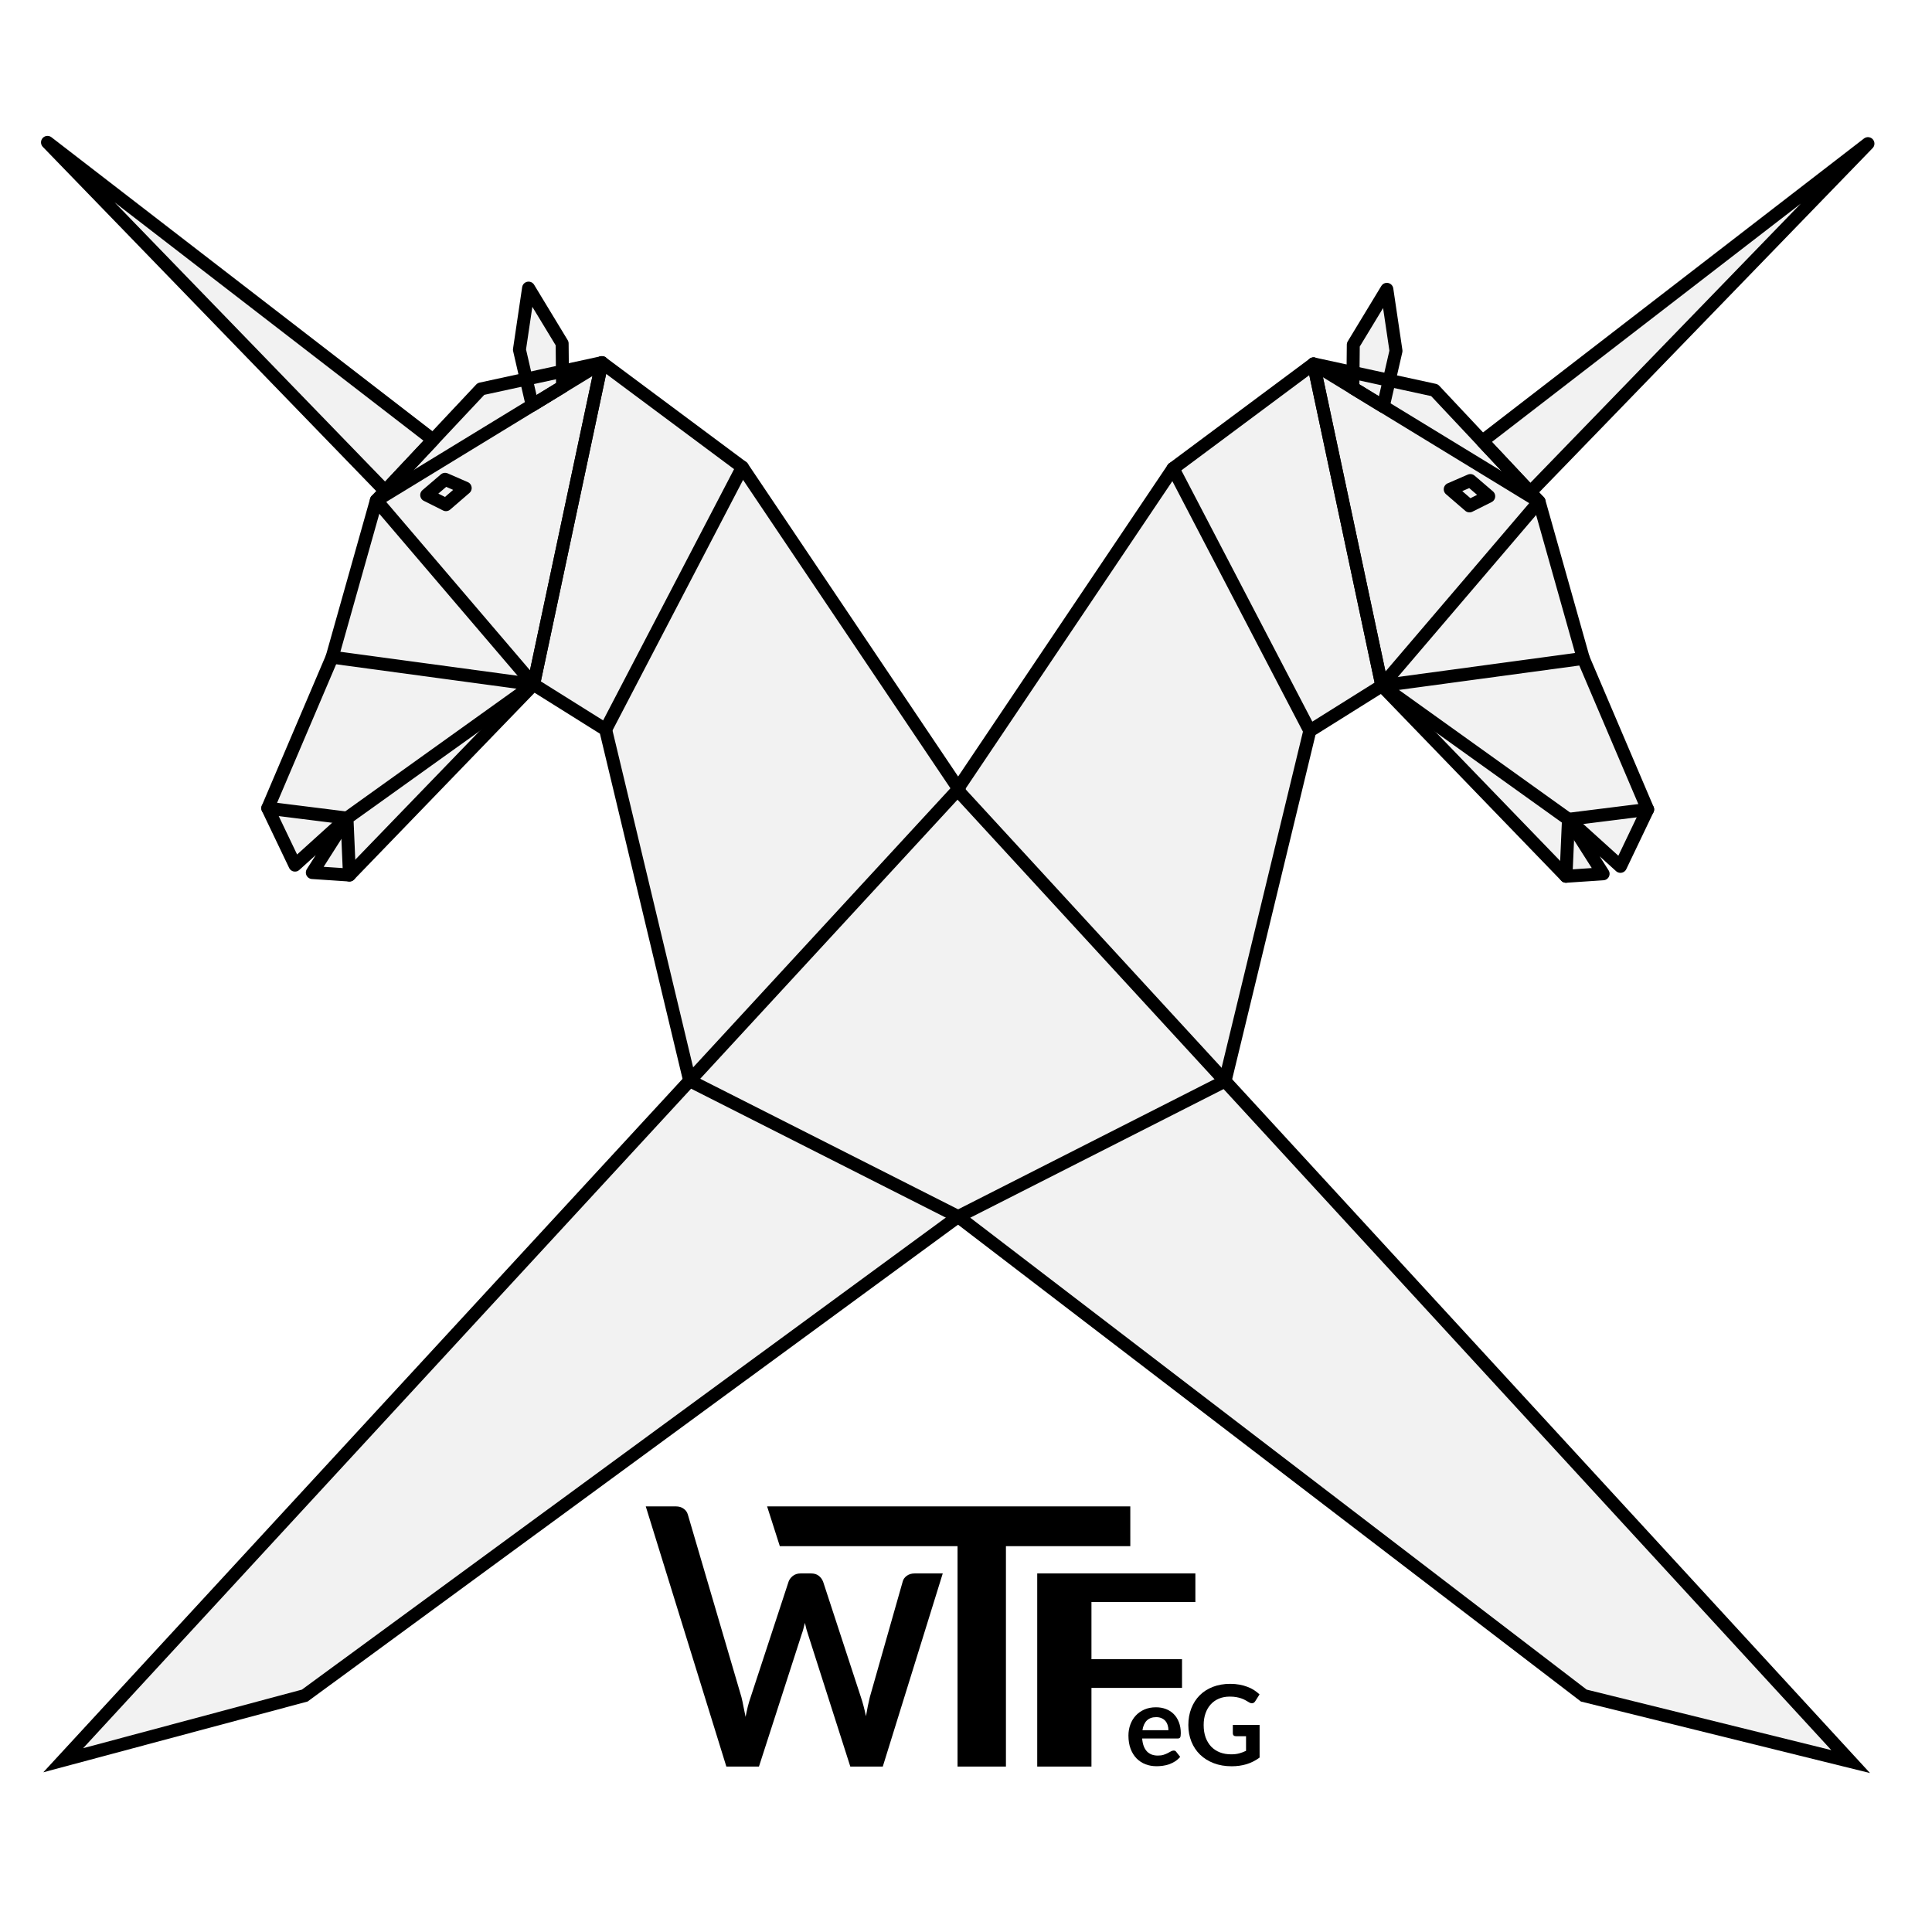
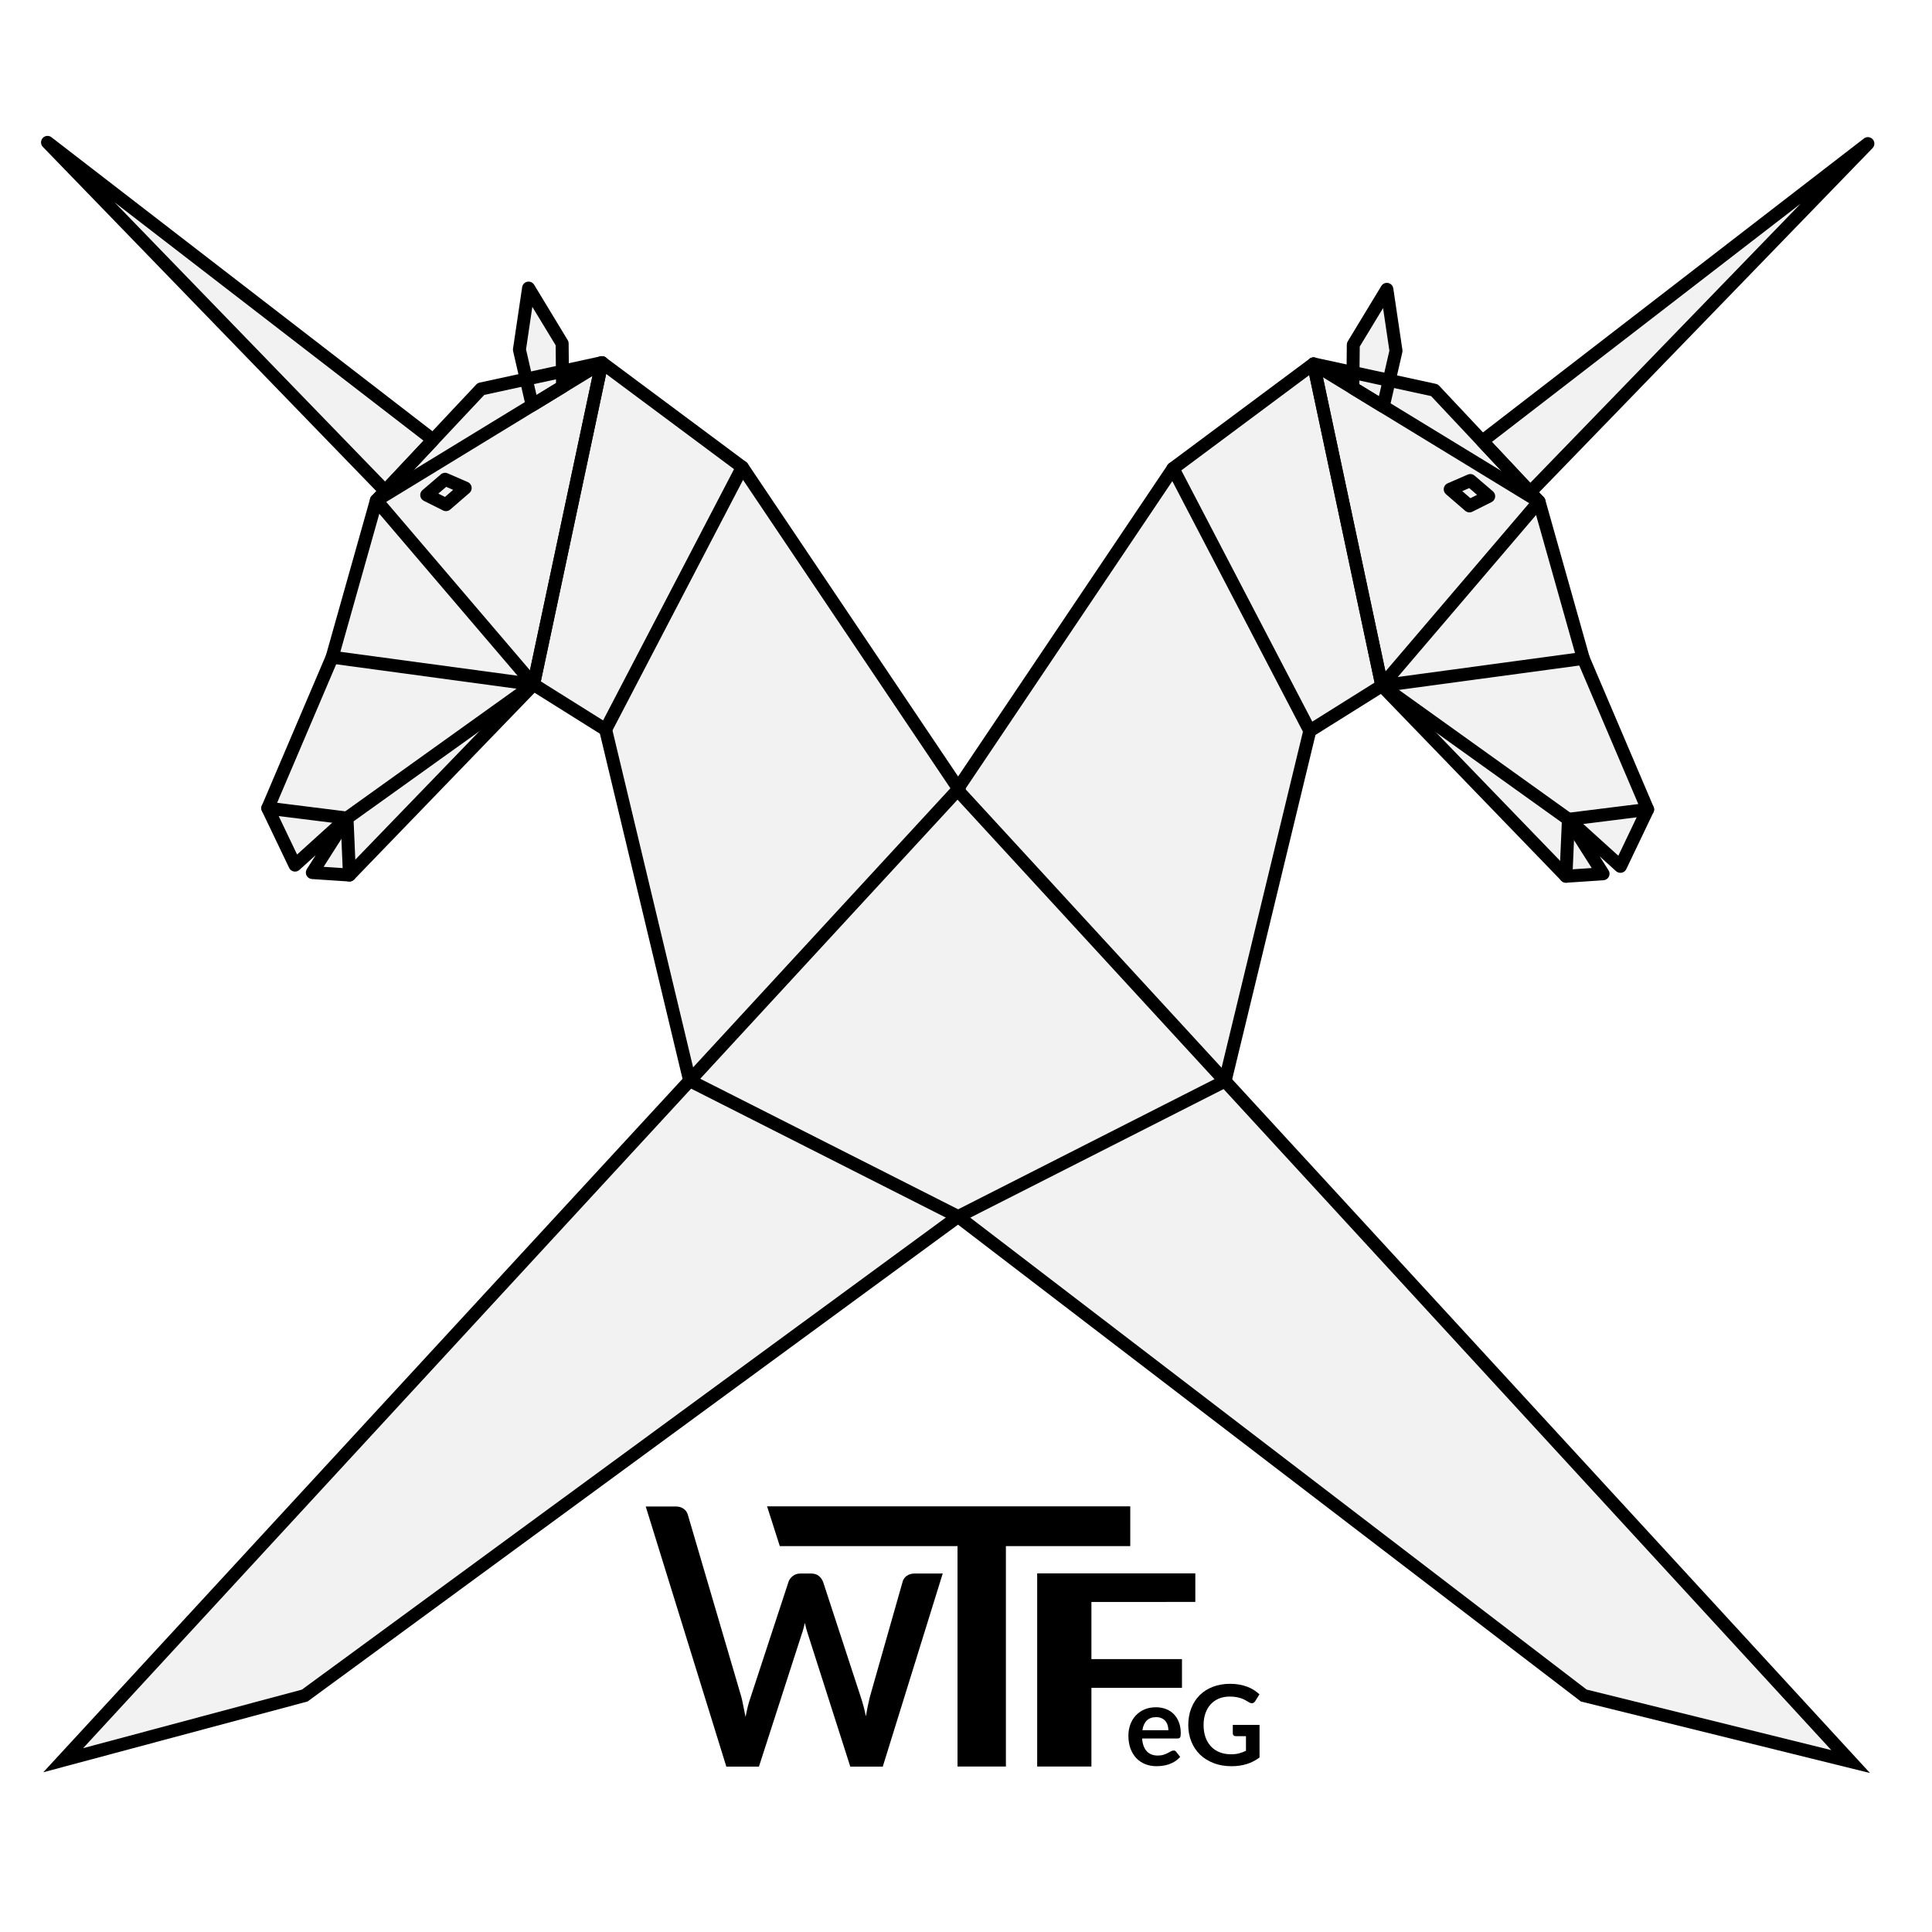
- <svg xmlns="http://www.w3.org/2000/svg" width="512" height="512" viewBox="0 0 135.467 135.467" version="1.1" id="svg8" enable-background="new">
-   <defs id="l3d-1">
-     <filter style="color-interpolation-filters:sRGB" id="l3d-2">
-       <feBlend mode="darken" in2="BackgroundImage" id="feBlend864" />
-     </filter>
-     <filter id="l3d-3" style="color-interpolation-filters:sRGB">
-       <feBlend id="feBlend888" in2="BackgroundImage" mode="color-dodge" />
-     </filter>
-   </defs>
-   <path id="wtf_l3d_1" d="m 109.803,61.441 2.603,-0.174 -2.175,-3.749 3.39,3.229 1.909,-3.992 -4.512,-10.587 -3.102,-10.999 -0.617,-0.657 23.677,-24.443 -27.039,20.862 -3.354,-3.572 -3.132,-0.654 0.433,-2.101 -0.613,-4.042 -2.32,3.489 -0.146,2.219 -2.703,-0.755 -9.849,7.332 -14.994,22.424 -15.211,-22.435 -9.823,-7.346 -2.764,0.54 -0.044,-1.947 -2.244,-3.691 -0.749,4.125 0.461,2.005 -3.161,0.75 -3.354,3.572 -26.691,-20.507 23.329,24.087 -0.597,0.81 -3.122,10.846 -4.512,10.587 1.909,3.992 3.141,-2.782 -1.926,3.302 2.603,0.174 12.91,-13.362 5.053,3.165 5.892,24.617 L 4.863,123.29 21.369,118.89 67.182,85.305 111.052,118.89 129.347,123.326 85.897,75.803 91.66,51.183 96.893,48.079 Z" style="fill:#f2f2f2;stroke:#000000;stroke-width:0.265px;stroke-linecap:butt;stroke-linejoin:miter;stroke-opacity:1" />
-   <g id="layer1" transform="translate(-14.27496,-17.33273)" style="filter:url(#filter862)">
-     <path id="wtf_l3d_2" d="m 62.632,93.108 -5.892,-24.617 -5.053,-3.165 -12.91,13.362 -2.603,-0.174 2.43,-3.818 -3.645,3.297 -1.909,-3.992 4.512,-10.587 3.102,-10.999 7.332,-7.81 8.482,-1.844 9.849,7.332 15.142,22.518" style="fill:none;stroke:#000000;stroke-width:0.909;stroke-linecap:round;stroke-linejoin:round;stroke-miterlimit:4;stroke-dasharray:none;stroke-opacity:1" />
-     <path id="wtf_l3d_3" d="M 44.644,48.178 17.605,27.316 41.282,51.759 Z" style="fill:none;stroke:#000000;stroke-width:0.909;stroke-linecap:round;stroke-linejoin:round;stroke-miterlimit:4;stroke-dasharray:none;stroke-opacity:1" />
-     <path id="wtf_l3d_4" d="m 53.72,44.447 -0.029,-3.03 -2.354,-3.883 -0.64,4.317 0.895,3.895 z" style="fill:none;stroke:#000000;stroke-width:0.909;stroke-linecap:round;stroke-linejoin:round;stroke-miterlimit:4;stroke-dasharray:none;stroke-opacity:1" />
-     <path id="wtf_l3d_5" d="M 51.688,65.325 40.665,52.416 56.48,42.762 Z" style="fill:none;stroke:#000000;stroke-width:0.909;stroke-linecap:round;stroke-linejoin:round;stroke-miterlimit:4;stroke-dasharray:none;stroke-opacity:1" />
-     <path id="wtf_l3d_6" d="m 46.894,51.554 -1.411,-0.614 -1.289,1.104 1.35,0.675 z" style="fill:none;stroke:#000000;stroke-width:0.909;stroke-linecap:round;stroke-linejoin:round;stroke-miterlimit:4;stroke-dasharray:none;stroke-opacity:1" />
-     <path id="wtf_l3d_7" d="M 38.604,74.695 33.051,74.001" style="fill:none;stroke:#000000;stroke-width:0.909;stroke-linecap:round;stroke-linejoin:round;stroke-miterlimit:4;stroke-dasharray:none;stroke-opacity:1" />
-     <path id="wtf_l3d_8" d="M 38.778,78.687 38.604,74.695 51.688,65.325 37.563,63.414" style="fill:none;stroke:#000000;stroke-width:0.909;stroke-linecap:round;stroke-linejoin:round;stroke-miterlimit:4;stroke-dasharray:none;stroke-opacity:1" />
-     <path id="wtf_l3d_9" d="M 56.48,42.762 51.688,65.325" style="fill:none;stroke:#000000;stroke-width:0.909;stroke-linecap:round;stroke-linejoin:round;stroke-miterlimit:4;stroke-dasharray:none;stroke-opacity:1" />
-     <path id="wtf_l3d_10" d="M 66.329,50.094 56.74,68.491" style="fill:none;stroke:#000000;stroke-width:0.909;stroke-linecap:round;stroke-linejoin:round;stroke-miterlimit:4;stroke-dasharray:none;stroke-opacity:1" />
-     <path style="fill:none;stroke:#000000;stroke-width:0.909;stroke-linecap:round;stroke-linejoin:miter;stroke-miterlimit:4;stroke-dasharray:none;stroke-opacity:1" d="M 81.384,72.699 144.039,140.851 125.327,136.222 81.457,102.637 62.632,93.108" id="wtf_l3d_11" />
-     <path style="fill:none;stroke:#000000;stroke-width:0.909;stroke-linecap:round;stroke-linejoin:round;stroke-miterlimit:4;stroke-dasharray:none;stroke-opacity:1" d="m 100.172,93.136 5.943,-24.558 5.053,-3.165 12.91,13.362 2.603,-0.174 -2.43,-3.818 3.645,3.297 1.909,-3.992 -4.512,-10.587 -3.102,-10.999 -7.332,-7.81 -8.482,-1.844 -9.849,7.332 -15.142,22.518" id="wtf_l3d_12" />
-     <path style="fill:none;stroke:#000000;stroke-width:0.909;stroke-linecap:round;stroke-linejoin:round;stroke-miterlimit:4;stroke-dasharray:none;stroke-opacity:1" d="m 118.212,48.265 27.039,-20.862 -23.677,24.443 z" id="wtf_l3d_13" />
-     <path style="fill:none;stroke:#000000;stroke-width:0.909;stroke-linecap:round;stroke-linejoin:round;stroke-miterlimit:4;stroke-dasharray:none;stroke-opacity:1" d="m 109.135,44.533 0.029,-3.03 2.354,-3.883 0.64,4.317 -0.895,3.895 z" id="wtf_l3d_14" />
-     <path style="fill:none;stroke:#000000;stroke-width:0.909;stroke-linecap:round;stroke-linejoin:round;stroke-miterlimit:4;stroke-dasharray:none;stroke-opacity:1" d="M 111.168,65.412 122.19,52.502 106.375,42.849 Z" id="wtf_l3d_15" />
-     <path style="fill:none;stroke:#000000;stroke-width:0.909;stroke-linecap:round;stroke-linejoin:round;stroke-miterlimit:4;stroke-dasharray:none;stroke-opacity:1" d="m 117.372,51.027 1.289,1.104 -1.35,0.675 -1.35,-1.166 z" id="wtf_l3d_16" />
-     <path style="fill:none;stroke:#000000;stroke-width:0.909;stroke-linecap:round;stroke-linejoin:round;stroke-miterlimit:4;stroke-dasharray:none;stroke-opacity:1" d="m 124.251,74.782 5.554,-0.694" id="wtf_l3d_17" />
-     <path style="fill:none;stroke:#000000;stroke-width:0.909;stroke-linecap:round;stroke-linejoin:round;stroke-miterlimit:4;stroke-dasharray:none;stroke-opacity:1" d="m 124.078,78.773 0.174,-3.992 -13.083,-9.37 14.125,-1.911" id="wtf_l3d_18" />
-     <path style="fill:none;stroke:#000000;stroke-width:0.909;stroke-linecap:round;stroke-linejoin:round;stroke-miterlimit:4;stroke-dasharray:none;stroke-opacity:1" d="m 106.375,42.849 4.792,22.563" id="wtf_l3d_19" />
-     <path style="fill:none;stroke:#000000;stroke-width:0.909;stroke-linecap:round;stroke-linejoin:round;stroke-miterlimit:4;stroke-dasharray:none;stroke-opacity:1" d="m 96.527,50.181 9.589,18.396" id="wtf_l3d_20" />
-     <path id="wtf_l3d_21" d="M 81.533,72.605 18.707,140.757 35.644,136.222 81.457,102.637 100.172,93.136" style="fill:none;stroke:#000000;stroke-width:0.909;stroke-linecap:round;stroke-linejoin:miter;stroke-miterlimit:4;stroke-dasharray:none;stroke-opacity:1" />
-     <g id="wtf_l3d_22" transform="matrix(0.7260733,0,0,0.7260733,54.95242,5.908418)">
-       <path id="wtf_l3d_23" style="font-style:normal;font-variant:normal;font-weight:bold;font-stretch:normal;font-size:10.583px;line-height:1.25;font-family:Lato;-inkscape-font-specification:'Lato Bold';letter-spacing:0px;word-spacing:0px;fill:#000000;fill-opacity:1;stroke:none;stroke-width:0.869;filter:url(#filter886)" d="M 53.131,165.049 H 41.12 v 21.284 H 36.446 V 165.049 H 19.284 l -1.228,-3.84 h 35.074 z" />
-       <path id="wtf_l3d_24" style="font-style:normal;font-variant:normal;font-weight:bold;font-stretch:normal;font-size:10.583px;line-height:1.25;font-family:Lato;-inkscape-font-specification:'Lato Bold';letter-spacing:0px;word-spacing:0px;fill:#000000;fill-opacity:1;stroke:none;stroke-width:0.645;filter:url(#filter886)" d="m 49.379,170.442 v 5.521 h 8.746 v 2.773 h -8.746 v 7.597 h -5.237 v -18.652 h 15.273 v 2.76 z" />
-       <g aria-label="eG" style="font-style:normal;font-variant:normal;font-weight:normal;font-stretch:normal;font-size:10.77px;line-height:1.25;font-family:'Tw Cen MT';-inkscape-font-specification:'Tw Cen MT, Normal';font-variant-ligatures:normal;font-variant-caps:normal;font-variant-numeric:normal;text-align:start;letter-spacing:0px;word-spacing:0px;writing-mode:lr-tb;text-anchor:start;fill:#000000;fill-opacity:1;stroke:none;stroke-width:0.269;filter:url(#filter886)" id="text823" transform="translate(-12.31176,61.62422)">
-         <path d="m 69.124,121.196 q 0,-0.258 -0.075,-0.485 -0.07,-0.232 -0.215,-0.404 -0.145,-0.172 -0.372,-0.269 -0.221,-0.102 -0.517,-0.102 -0.576,0 -0.91,0.328 -0.328,0.328 -0.42,0.932 z m -2.536,0.802 q 0.032,0.425 0.151,0.738 0.118,0.307 0.312,0.512 0.194,0.199 0.458,0.302 0.269,0.097 0.592,0.097 0.323,0 0.555,-0.075 0.237,-0.075 0.409,-0.167 0.178,-0.091 0.307,-0.167 0.135,-0.075 0.258,-0.075 0.167,0 0.248,0.124 l 0.382,0.485 q -0.221,0.258 -0.495,0.436 -0.275,0.172 -0.576,0.28 -0.296,0.102 -0.609,0.145 -0.307,0.043 -0.598,0.043 -0.576,0 -1.072,-0.188 -0.495,-0.194 -0.862,-0.565 -0.366,-0.377 -0.576,-0.926 -0.21,-0.555 -0.21,-1.282 0,-0.565 0.183,-1.061 0.183,-0.501 0.522,-0.867 0.345,-0.372 0.835,-0.587 0.495,-0.215 1.115,-0.215 0.522,0 0.964,0.167 0.442,0.167 0.759,0.49 0.318,0.318 0.495,0.786 0.183,0.463 0.183,1.061 0,0.302 -0.065,0.409 -0.065,0.102 -0.248,0.102 z" style="font-style:normal;font-variant:normal;font-weight:bold;font-stretch:normal;font-family:Lato;-inkscape-font-specification:'Lato Bold';stroke-width:0.269" id="L3D_a" />
-         <path d="m 77.928,120.69 v 3.15 q -0.592,0.436 -1.265,0.641 -0.668,0.199 -1.432,0.199 -0.953,0 -1.729,-0.296 -0.77,-0.296 -1.319,-0.824 -0.544,-0.528 -0.84,-1.26 -0.296,-0.732 -0.296,-1.599 0,-0.878 0.285,-1.61 0.285,-0.732 0.808,-1.26 0.528,-0.528 1.276,-0.819 0.749,-0.291 1.68,-0.291 0.474,0 0.883,0.075 0.415,0.075 0.765,0.21 0.355,0.129 0.646,0.318 0.291,0.188 0.533,0.415 l -0.415,0.657 q -0.097,0.156 -0.253,0.194 -0.156,0.032 -0.339,-0.081 -0.178,-0.102 -0.355,-0.205 -0.178,-0.102 -0.398,-0.178 -0.215,-0.075 -0.49,-0.124 -0.269,-0.049 -0.625,-0.049 -0.576,0 -1.045,0.194 -0.463,0.194 -0.792,0.555 -0.328,0.361 -0.506,0.867 -0.178,0.506 -0.178,1.131 0,0.668 0.188,1.195 0.194,0.522 0.539,0.889 0.35,0.361 0.84,0.555 0.49,0.188 1.093,0.188 0.431,0 0.77,-0.091 0.339,-0.091 0.662,-0.248 v -1.411 h -0.98 q -0.14,0 -0.221,-0.075 -0.075,-0.081 -0.075,-0.194 v -0.819 z" style="font-style:normal;font-variant:normal;font-weight:bold;font-stretch:normal;font-family:Lato;-inkscape-font-specification:'Lato Bold';stroke-width:0.269" id="L3D_b" />
-       </g>
-       <g aria-label="W" style="font-style:normal;font-weight:normal;font-size:10.583px;line-height:1.25;font-family:sans-serif;letter-spacing:0px;word-spacing:0px;fill:#000000;fill-opacity:1;stroke:none;stroke-width:0.265;filter:url(#filter886)" id="L3D_c" transform="matrix(2.437565,0,0,2.437565,-53.80655,-87.62054)">
-         <path d="m 36.44,104.737 -2.376,7.652 h -1.286 l -1.672,-5.228 c -0.046,-0.127 -0.088,-0.282 -0.127,-0.466 -0.021,0.088 -0.042,0.171 -0.064,0.249 -0.021,0.078 -0.044,0.15 -0.069,0.217 l -1.688,5.228 H 27.867 L 24.674,102.081 h 1.191 c 0.123,0 0.226,0.03 0.307,0.09 0.085,0.057 0.141,0.134 0.169,0.233 l 2.124,7.233 c 0.028,0.113 0.055,0.236 0.079,0.37 0.028,0.131 0.056,0.268 0.085,0.413 0.028,-0.148 0.058,-0.288 0.09,-0.418 0.035,-0.131 0.072,-0.252 0.111,-0.365 l 1.503,-4.577 c 0.028,-0.081 0.083,-0.155 0.164,-0.222 0.085,-0.067 0.187,-0.101 0.307,-0.101 h 0.418 c 0.123,0 0.224,0.03 0.302,0.09 0.078,0.06 0.136,0.138 0.175,0.233 l 1.498,4.577 c 0.074,0.219 0.141,0.471 0.201,0.757 0.046,-0.279 0.097,-0.531 0.153,-0.757 l 1.302,-4.577 c 0.021,-0.088 0.074,-0.164 0.159,-0.228 0.088,-0.064 0.192,-0.095 0.312,-0.095 z" style="font-style:normal;font-variant:normal;font-weight:bold;font-stretch:normal;font-family:Lato;-inkscape-font-specification:'Lato Bold';stroke-width:0.265" id="L3D_d" />
-       </g>
-     </g>
+ <svg xmlns="http://www.w3.org/2000/svg" id="svg66" viewBox="0 0 135.47 135.47" version="1.1" enable-background="new" height="512" width="512">
+   <defs id="defs70" />
+   <g id="g10" shape-rendering="auto">
+     <path id="path6" style="font-feature-settings:normal;font-variant-alternates:normal;font-variant-caps:normal;font-variant-east-asian:normal;font-variant-ligatures:normal;font-variant-numeric:normal;font-variant-position:normal;font-variation-settings:normal;inline-size:0;isolation:auto;mix-blend-mode:normal;shape-margin:0;shape-padding:0;text-decoration-color:#000000;text-decoration-line:none;text-decoration-style:solid;text-indent:0;text-orientation:mixed;text-transform:none;white-space:normal" stop-color="#000000" solid-color="#000000" image-rendering="auto" fill="#f2f2f2" enable-background="accumulate" dominant-baseline="auto" color-rendering="auto" color="#000000" d="m109.8 61.441 2.603-0.173-2.175-3.749 3.39 3.229 1.909-3.992-4.512-10.587-3.102-10.999-0.617-0.657 23.677-24.443-27.039 20.862-3.354-3.572-3.132-0.654 0.433-2.101-0.613-4.042-2.321 3.489-0.146 2.219-2.703-0.755-9.849 7.332-14.994 22.424-15.211-22.435-9.823-7.346-2.764 0.54-0.044-1.947-2.244-3.691-0.749 4.125 0.461 2.005-3.16 0.75-3.354 3.572-26.691-20.507 23.329 24.087-0.597 0.81-3.122 10.846-4.512 10.587 1.909 3.992 3.141-2.781-1.926 3.302 2.603 0.174 12.91-13.362 5.053 3.166 5.892 24.617-43.495 47.515 16.507-4.4 45.813-33.585 43.87 33.585 18.295 4.437-43.45-47.523 5.763-24.619 5.233-3.104z" />
+     <path id="path8" style="font-feature-settings:normal;font-variant-alternates:normal;font-variant-caps:normal;font-variant-east-asian:normal;font-variant-ligatures:normal;font-variant-numeric:normal;font-variant-position:normal;font-variation-settings:normal;inline-size:0;isolation:auto;mix-blend-mode:normal;shape-margin:0;shape-padding:0;text-decoration-color:#000000;text-decoration-line:none;text-decoration-style:solid;text-indent:0;text-orientation:mixed;text-transform:none;white-space:normal" stop-color="#000000" solid-color="#000000" image-rendering="auto" enable-background="accumulate" dominant-baseline="auto" color-rendering="auto" color="#000000" d="m130.89 9.965-26.943 20.789-3.301-3.516-3.043-0.635 0.41-1.996-0.668-4.402-2.529 3.803-0.139 2.092-2.607-0.729-9.92 7.385-14.896 22.279-15.113-22.291-9.889-7.394-2.668 0.521-0.041-1.826-2.443-4.018-0.816 4.494 0.438 1.904-3.07 0.729-3.301 3.514-26.578-20.42-0.002-0.002-0.016-0.012-0.176 0.197 23.252 24.006-0.545 0.738-3.125 10.861-4.533 10.635 2.01 4.203 2.656-2.352-1.619 2.775 2.877 0.191 12.879-13.328 4.916 3.08 5.863 24.496-43.754 47.795 16.969-4.521 45.752-33.541 43.814 33.541 18.742 4.545-43.695-47.791 5.734-24.498 5.096-3.022 12.879 13.33 0.061-0.004 2.816-0.188-1.816-3.131 2.852 2.715 2.014-4.211-4.533-10.633-3.109-11.021-0.553-0.59 23.576-24.338 0.014-0.014-0.176-0.197zm-1.289 1.332-22.49 23.215 0.682 0.725 3.096 10.977 4.492 10.539-1.805 3.773-3.258-3.103-0.205 0.162 2.066 3.564-2.328 0.156-12.939-13.393-5.373 3.186-5.791 24.742 43.205 47.256-17.848-4.328-43.926-33.629-45.873 33.629-16.045 4.277 43.236-47.232-5.92-24.738-5.189-3.25-12.941 13.395-2.33-0.156 1.818-3.117-0.201-0.166-3.01 2.666-1.807-3.781 4.49-10.537 3.119-10.832 0.648-0.881-22.148-22.869 25.352 19.479 3.408-3.631 3.25-0.771-0.484-2.106 0.682-3.758 2.047 3.365 0.047 2.068 2.859-0.559 9.758 7.297 15.309 22.58 15.092-22.568 9.777-7.281 2.797 0.781 0.156-2.346 2.111-3.172 0.559 3.678-0.455 2.207 3.221 0.672 3.406 3.629 25.684-19.812z" />
  </g>
-   <g id="layer2" transform="translate(0,89.10534)" />
+   <path id="path12" style="font-feature-settings:normal;font-variant-alternates:normal;font-variant-caps:normal;font-variant-east-asian:normal;font-variant-ligatures:normal;font-variant-numeric:normal;font-variant-position:normal;font-variation-settings:normal;inline-size:0;isolation:auto;mix-blend-mode:normal;shape-margin:0;shape-padding:0;text-decoration-color:#000000;text-decoration-line:none;text-decoration-style:solid;text-indent:0;text-orientation:mixed;text-transform:none;white-space:normal" stop-color="#000000" solid-color="#000000" shape-rendering="auto" image-rendering="auto" enable-background="accumulate" dominant-baseline="auto" color-rendering="auto" color="#000000" d="m3.346 9.529a0.455 0.455 0 0 0-0.342 0.77l23.678 24.443a0.455 0.455 0 0 0 0.656-0.006l3.363-3.58a0.455 0.455 0 0 0-0.055-0.67l-27.039-20.863a0.455 0.455 0 0 0-0.262-0.094zm4.688 4.658 21.662 16.711-2.693 2.869-18.969-19.58z" />
+   <g id="g52" shape-rendering="auto">
+     <path id="path14" style="font-feature-settings:normal;font-variant-alternates:normal;font-variant-caps:normal;font-variant-east-asian:normal;font-variant-ligatures:normal;font-variant-numeric:normal;font-variant-position:normal;font-variation-settings:normal;inline-size:0;isolation:auto;mix-blend-mode:normal;shape-margin:0;shape-padding:0;text-decoration-color:#000000;text-decoration-line:none;text-decoration-style:solid;text-indent:0;text-orientation:mixed;text-transform:none;white-space:normal" stop-color="#000000" solid-color="#000000" image-rendering="auto" enable-background="accumulate" dominant-baseline="auto" color-rendering="auto" color="#000000" d="m42.213 24.975a0.455 0.455 0 0 0-0.104 0.01l-8.482 1.844a0.455 0.455 0 0 0-0.236 0.135l-7.332 7.809a0.455 0.455 0 0 0-0.105 0.188l-3.094 10.971-4.502 10.561a0.455 0.455 0 0 0 0.008 0.373l1.91 3.992a0.455 0.455 0 0 0 0.715 0.141l1.148-1.039-0.623 0.979a0.455 0.455 0 0 0 0.354 0.699l2.603 0.172a0.455 0.455 0 0 0 0.357-0.137l12.654-13.098 4.582 2.873 5.85 24.436a0.455 0.455 0 0 0 0.547 0.336 0.455 0.455 0 0 0 0.336-0.547l-5.891-24.617a0.455 0.455 0 0 0-0.201-0.279l-5.053-3.166a0.455 0.455 0 0 0-0.568 0.068l-12.764 13.211-1.629-0.109 2.019-3.172a0.455 0.455 0 0 0-0.688-0.58l-3.193 2.889-1.557-3.256 4.432-10.398a0.455 0.455 0 0 0 0.018-0.055l3.072-10.893 7.16-7.625 8.143-1.77 9.621 7.162 15.098 22.453a0.455 0.455 0 0 0 0.631 0.123 0.455 0.455 0 0 0 0.125-0.631l-15.143-22.518a0.455 0.455 0 0 0-0.105-0.111l-9.85-7.332a0.455 0.455 0 0 0-0.264-0.09z" />
+     <path id="path16" style="font-feature-settings:normal;font-variant-alternates:normal;font-variant-caps:normal;font-variant-east-asian:normal;font-variant-ligatures:normal;font-variant-numeric:normal;font-variant-position:normal;font-variation-settings:normal;inline-size:0;isolation:auto;mix-blend-mode:normal;shape-margin:0;shape-padding:0;text-decoration-color:#000000;text-decoration-line:none;text-decoration-style:solid;text-indent:0;text-orientation:mixed;text-transform:none;white-space:normal" stop-color="#000000" solid-color="#000000" image-rendering="auto" enable-background="accumulate" dominant-baseline="auto" color-rendering="auto" color="#000000" d="m37.074 19.746a0.455 0.455 0 0 0-0.461 0.389l-0.641 4.316a0.455 0.455 0 0 0 0.006 0.168l0.895 3.897a0.455 0.455 0 0 0 0.68 0.285l2.129-1.299a0.455 0.455 0 0 0 0.219-0.393l-0.029-3.029a0.455 0.455 0 0 0-0.066-0.232l-2.353-3.883a0.455 0.455 0 0 0-0.377-0.219zm0.252 1.77 1.637 2.697 0.025 2.648-1.369 0.836-0.734-3.197 0.441-2.984z" />
+     <path id="path18" style="font-feature-settings:normal;font-variant-alternates:normal;font-variant-caps:normal;font-variant-east-asian:normal;font-variant-ligatures:normal;font-variant-numeric:normal;font-variant-position:normal;font-variation-settings:normal;inline-size:0;isolation:auto;mix-blend-mode:normal;shape-margin:0;shape-padding:0;text-decoration-color:#000000;text-decoration-line:none;text-decoration-style:solid;text-indent:0;text-orientation:mixed;text-transform:none;white-space:normal" stop-color="#000000" solid-color="#000000" image-rendering="auto" enable-background="accumulate" dominant-baseline="auto" color-rendering="auto" color="#000000" d="m42.221 24.975a0.455 0.455 0 0 0-0.252 0.066l-15.814 9.654a0.455 0.455 0 0 0-0.109 0.684l11.021 12.908a0.455 0.455 0 0 0 0.791-0.201l4.793-22.562a0.455 0.455 0 0 0-0.43-0.549zm-0.68 1.393-4.381 20.631-10.078-11.805 14.459-8.826z" />
+     <path id="path20" style="font-feature-settings:normal;font-variant-alternates:normal;font-variant-caps:normal;font-variant-east-asian:normal;font-variant-ligatures:normal;font-variant-numeric:normal;font-variant-position:normal;font-variation-settings:normal;inline-size:0;isolation:auto;mix-blend-mode:normal;shape-margin:0;shape-padding:0;text-decoration-color:#000000;text-decoration-line:none;text-decoration-style:solid;text-indent:0;text-orientation:mixed;text-transform:none;white-space:normal" stop-color="#000000" solid-color="#000000" image-rendering="auto" enable-background="accumulate" dominant-baseline="auto" color-rendering="auto" color="#000000" d="m31.225 33.152a0.455 0.455 0 0 0-0.312 0.109l-1.289 1.105a0.455 0.455 0 0 0 0.094 0.752l1.35 0.674a0.455 0.455 0 0 0 0.5-0.062l1.35-1.166a0.455 0.455 0 0 0-0.115-0.76l-1.412-0.613a0.455 0.455 0 0 0-0.164-0.039zm0.062 0.986 0.486 0.211-0.572 0.496-0.467-0.234 0.553-0.473z" />
+     <path id="path22" style="font-feature-settings:normal;font-variant-alternates:normal;font-variant-caps:normal;font-variant-east-asian:normal;font-variant-ligatures:normal;font-variant-numeric:normal;font-variant-position:normal;font-variation-settings:normal;inline-size:0;isolation:auto;mix-blend-mode:normal;shape-margin:0;shape-padding:0;text-decoration-color:#000000;text-decoration-line:none;text-decoration-style:solid;text-indent:0;text-orientation:mixed;text-transform:none;white-space:normal" stop-color="#000000" solid-color="#000000" image-rendering="auto" enable-background="accumulate" dominant-baseline="auto" color-rendering="auto" color="#000000" d="m18.775 56.213a0.455 0.455 0 0 0-0.451 0.398 0.455 0.455 0 0 0 0.395 0.508l5.555 0.693a0.455 0.455 0 0 0 0.508-0.395 0.455 0.455 0 0 0-0.395-0.506l-5.555-0.695a0.455 0.455 0 0 0-0.057-0.004z" />
+     <path id="path24" style="font-feature-settings:normal;font-variant-alternates:normal;font-variant-caps:normal;font-variant-east-asian:normal;font-variant-ligatures:normal;font-variant-numeric:normal;font-variant-position:normal;font-variation-settings:normal;inline-size:0;isolation:auto;mix-blend-mode:normal;shape-margin:0;shape-padding:0;text-decoration-color:#000000;text-decoration-line:none;text-decoration-style:solid;text-indent:0;text-orientation:mixed;text-transform:none;white-space:normal" stop-color="#000000" solid-color="#000000" image-rendering="auto" enable-background="accumulate" dominant-baseline="auto" color-rendering="auto" color="#000000" d="m23.293 45.627a0.455 0.455 0 0 0-0.455 0.395 0.455 0.455 0 0 0 0.389 0.51l12.99 1.758-12.152 8.703a0.455 0.455 0 0 0-0.189 0.391l0.174 3.99a0.455 0.455 0 0 0 0.475 0.436 0.455 0.455 0 0 0 0.434-0.475l-0.162-3.746 12.883-9.227a0.455 0.455 0 0 0-0.205-0.82l-14.123-1.91a0.455 0.455 0 0 0-0.057-0.004z" />
+     <path id="path26" style="font-feature-settings:normal;font-variant-alternates:normal;font-variant-caps:normal;font-variant-east-asian:normal;font-variant-ligatures:normal;font-variant-numeric:normal;font-variant-position:normal;font-variation-settings:normal;inline-size:0;isolation:auto;mix-blend-mode:normal;shape-margin:0;shape-padding:0;text-decoration-color:#000000;text-decoration-line:none;text-decoration-style:solid;text-indent:0;text-orientation:mixed;text-transform:none;white-space:normal" stop-color="#000000" solid-color="#000000" image-rendering="auto" enable-background="accumulate" dominant-baseline="auto" color-rendering="auto" color="#000000" d="m42.188 24.975a0.455 0.455 0 0 0-0.428 0.359l-4.791 22.564a0.455 0.455 0 0 0 0.35 0.539 0.455 0.455 0 0 0 0.539-0.352l4.793-22.562a0.455 0.455 0 0 0-0.352-0.539 0.455 0.455 0 0 0-0.111-0.01z" />
+     <path id="path28" style="font-feature-settings:normal;font-variant-alternates:normal;font-variant-caps:normal;font-variant-east-asian:normal;font-variant-ligatures:normal;font-variant-numeric:normal;font-variant-position:normal;font-variation-settings:normal;inline-size:0;isolation:auto;mix-blend-mode:normal;shape-margin:0;shape-padding:0;text-decoration-color:#000000;text-decoration-line:none;text-decoration-style:solid;text-indent:0;text-orientation:mixed;text-transform:none;white-space:normal" stop-color="#000000" solid-color="#000000" image-rendering="auto" enable-background="accumulate" dominant-baseline="auto" color-rendering="auto" color="#000000" d="m52.045 32.307a0.455 0.455 0 0 0-0.395 0.244l-9.588 18.396a0.455 0.455 0 0 0 0.193 0.613 0.455 0.455 0 0 0 0.613-0.193l9.588-18.395a0.455 0.455 0 0 0-0.193-0.613 0.455 0.455 0 0 0-0.219-0.053z" />
+     <path id="path30" style="font-feature-settings:normal;font-variant-alternates:normal;font-variant-caps:normal;font-variant-east-asian:normal;font-variant-ligatures:normal;font-variant-numeric:normal;font-variant-position:normal;font-variation-settings:normal;inline-size:0;isolation:auto;mix-blend-mode:normal;shape-margin:0;shape-padding:0;text-decoration-color:#000000;text-decoration-line:none;text-decoration-style:solid;text-indent:0;text-orientation:mixed;text-transform:none;white-space:normal" stop-color="#000000" solid-color="#000000" image-rendering="auto" enable-background="accumulate" dominant-baseline="auto" color-rendering="auto" color="#000000" d="m67.088 54.912a0.455 0.455 0 0 0-0.285 0.119 0.455 0.455 0 0 0-0.027 0.643l61.633 67.043-17.156-4.246-43.826-33.553-18.863-9.549a0.455 0.455 0 0 0-0.611 0.201 0.455 0.455 0 0 0 0.201 0.609l18.787 9.512 43.91 33.617 20.27 5.014-63.676-69.264a0.455 0.455 0 0 0-0.355-0.146z" />
+     <path id="path32" style="font-feature-settings:normal;font-variant-alternates:normal;font-variant-caps:normal;font-variant-east-asian:normal;font-variant-ligatures:normal;font-variant-numeric:normal;font-variant-position:normal;font-variation-settings:normal;inline-size:0;isolation:auto;mix-blend-mode:normal;shape-margin:0;shape-padding:0;text-decoration-color:#000000;text-decoration-line:none;text-decoration-style:solid;text-indent:0;text-orientation:mixed;text-transform:none;white-space:normal" stop-color="#000000" solid-color="#000000" image-rendering="auto" enable-background="accumulate" dominant-baseline="auto" color-rendering="auto" color="#000000" d="m92.084 25.062a0.455 0.455 0 0 0-0.256 0.09l-9.848 7.332a0.455 0.455 0 0 0-0.105 0.111l-15.143 22.518a0.455 0.455 0 0 0 0.123 0.631 0.455 0.455 0 0 0 0.631-0.123l15.1-22.455 9.619-7.162 8.143 1.77 7.16 7.627 3.072 10.891a0.455 0.455 0 0 0 0.02 0.055l4.432 10.398-1.557 3.258-3.193-2.891a0.455 0.455 0 0 0-0.689 0.582l2.018 3.172-1.627 0.107-12.762-13.209a0.455 0.455 0 0 0-0.568-0.07l-5.053 3.166a0.455 0.455 0 0 0-0.201 0.279l-5.943 24.557a0.455 0.455 0 0 0 0.336 0.549 0.455 0.455 0 0 0 0.549-0.334l5.898-24.379 4.584-2.871 12.654 13.096a0.455 0.455 0 0 0 0.355 0.139l2.603-0.174a0.455 0.455 0 0 0 0.354-0.697l-0.625-0.98 1.152 1.041a0.455 0.455 0 0 0 0.715-0.141l1.908-3.992a0.455 0.455 0 0 0 0.008-0.375l-4.5-10.559-3.094-10.971a0.455 0.455 0 0 0-0.107-0.188l-7.332-7.811a0.455 0.455 0 0 0-0.234-0.133l-8.482-1.844a0.455 0.455 0 0 0-0.113-0.01z" />
+     <path id="path34" style="font-feature-settings:normal;font-variant-alternates:normal;font-variant-caps:normal;font-variant-east-asian:normal;font-variant-ligatures:normal;font-variant-numeric:normal;font-variant-position:normal;font-variation-settings:normal;inline-size:0;isolation:auto;mix-blend-mode:normal;shape-margin:0;shape-padding:0;text-decoration-color:#000000;text-decoration-line:none;text-decoration-style:solid;text-indent:0;text-orientation:mixed;text-transform:none;white-space:normal" stop-color="#000000" solid-color="#000000" image-rendering="auto" enable-background="accumulate" dominant-baseline="auto" color-rendering="auto" color="#000000" d="m130.96 9.615a0.455 0.455 0 0 0-0.264 0.096l-27.039 20.861a0.455 0.455 0 0 0-0.053 0.672l3.361 3.58a0.455 0.455 0 0 0 0.658 0.004l23.678-24.441a0.455 0.455 0 0 0-0.342-0.771zm-4.695 4.662-18.961 19.578-2.693-2.869 21.654-16.709z" />
+     <path id="path36" style="font-feature-settings:normal;font-variant-alternates:normal;font-variant-caps:normal;font-variant-east-asian:normal;font-variant-ligatures:normal;font-variant-numeric:normal;font-variant-position:normal;font-variation-settings:normal;inline-size:0;isolation:auto;mix-blend-mode:normal;shape-margin:0;shape-padding:0;text-decoration-color:#000000;text-decoration-line:none;text-decoration-style:solid;text-indent:0;text-orientation:mixed;text-transform:none;white-space:normal" stop-color="#000000" solid-color="#000000" image-rendering="auto" enable-background="accumulate" dominant-baseline="auto" color-rendering="auto" color="#000000" d="m97.211 19.834a0.455 0.455 0 0 0-0.355 0.219l-2.353 3.883a0.455 0.455 0 0 0-0.066 0.23l-0.029 3.031a0.455 0.455 0 0 0 0.217 0.391l2.129 1.301a0.455 0.455 0 0 0 0.68-0.287l0.895-3.894a0.455 0.455 0 0 0 0.008-0.168l-0.641-4.318a0.455 0.455 0 0 0-0.482-0.387zm-0.232 1.77 0.443 2.982-0.734 3.195-1.371-0.834 0.027-2.647 1.635-2.697z" />
+     <path id="path38" style="font-feature-settings:normal;font-variant-alternates:normal;font-variant-caps:normal;font-variant-east-asian:normal;font-variant-ligatures:normal;font-variant-numeric:normal;font-variant-position:normal;font-variation-settings:normal;inline-size:0;isolation:auto;mix-blend-mode:normal;shape-margin:0;shape-padding:0;text-decoration-color:#000000;text-decoration-line:none;text-decoration-style:solid;text-indent:0;text-orientation:mixed;text-transform:none;white-space:normal" stop-color="#000000" solid-color="#000000" image-rendering="auto" enable-background="accumulate" dominant-baseline="auto" color-rendering="auto" color="#000000" d="m92.066 25.062a0.455 0.455 0 0 0-0.41 0.549l4.793 22.562a0.455 0.455 0 0 0 0.789 0.201l11.023-12.91a0.455 0.455 0 0 0-0.109-0.684l-15.814-9.652a0.455 0.455 0 0 0-0.271-0.066zm0.697 1.393 14.459 8.826-10.076 11.801-4.383-20.627z" />
+     <path id="path40" style="font-feature-settings:normal;font-variant-alternates:normal;font-variant-caps:normal;font-variant-east-asian:normal;font-variant-ligatures:normal;font-variant-numeric:normal;font-variant-position:normal;font-variation-settings:normal;inline-size:0;isolation:auto;mix-blend-mode:normal;shape-margin:0;shape-padding:0;text-decoration-color:#000000;text-decoration-line:none;text-decoration-style:solid;text-indent:0;text-orientation:mixed;text-transform:none;white-space:normal" stop-color="#000000" solid-color="#000000" image-rendering="auto" enable-background="accumulate" dominant-baseline="auto" color-rendering="auto" color="#000000" d="m103.08 33.24a0.455 0.455 0 0 0-0.164 0.037l-1.41 0.613a0.455 0.455 0 0 0-0.117 0.762l1.35 1.166a0.455 0.455 0 0 0 0.502 0.062l1.35-0.676a0.455 0.455 0 0 0 0.092-0.752l-1.289-1.103a0.455 0.455 0 0 0-0.312-0.109zm-0.062 0.984 0.553 0.475-0.467 0.232-0.574-0.494 0.488-0.213z" />
+     <path id="path42" style="font-feature-settings:normal;font-variant-alternates:normal;font-variant-caps:normal;font-variant-east-asian:normal;font-variant-ligatures:normal;font-variant-numeric:normal;font-variant-position:normal;font-variation-settings:normal;inline-size:0;isolation:auto;mix-blend-mode:normal;shape-margin:0;shape-padding:0;text-decoration-color:#000000;text-decoration-line:none;text-decoration-style:solid;text-indent:0;text-orientation:mixed;text-transform:none;white-space:normal" stop-color="#000000" solid-color="#000000" image-rendering="auto" enable-background="accumulate" dominant-baseline="auto" color-rendering="auto" color="#000000" d="m115.51 56.301a0.455 0.455 0 0 0-0.035 0.004l-5.553 0.693a0.455 0.455 0 0 0-0.395 0.508 0.455 0.455 0 0 0 0.508 0.395l5.553-0.695a0.455 0.455 0 0 0 0.395-0.506 0.455 0.455 0 0 0-0.473-0.398z" />
+     <path id="path44" style="font-feature-settings:normal;font-variant-alternates:normal;font-variant-caps:normal;font-variant-east-asian:normal;font-variant-ligatures:normal;font-variant-numeric:normal;font-variant-position:normal;font-variation-settings:normal;inline-size:0;isolation:auto;mix-blend-mode:normal;shape-margin:0;shape-padding:0;text-decoration-color:#000000;text-decoration-line:none;text-decoration-style:solid;text-indent:0;text-orientation:mixed;text-transform:none;white-space:normal" stop-color="#000000" solid-color="#000000" image-rendering="auto" enable-background="accumulate" dominant-baseline="auto" color-rendering="auto" color="#000000" d="m110.99 45.715a0.455 0.455 0 0 0-0.033 0.004l-14.125 1.91a0.455 0.455 0 0 0-0.203 0.82l12.883 9.227-0.164 3.746a0.455 0.455 0 0 0 0.436 0.473 0.455 0.455 0 0 0 0.473-0.434l0.174-3.992a0.455 0.455 0 0 0-0.189-0.389l-12.15-8.705 12.988-1.756a0.455 0.455 0 0 0 0.391-0.512 0.455 0.455 0 0 0-0.479-0.393z" />
+     <path id="path46" style="font-feature-settings:normal;font-variant-alternates:normal;font-variant-caps:normal;font-variant-east-asian:normal;font-variant-ligatures:normal;font-variant-numeric:normal;font-variant-position:normal;font-variation-settings:normal;inline-size:0;isolation:auto;mix-blend-mode:normal;shape-margin:0;shape-padding:0;text-decoration-color:#000000;text-decoration-line:none;text-decoration-style:solid;text-indent:0;text-orientation:mixed;text-transform:none;white-space:normal" stop-color="#000000" solid-color="#000000" image-rendering="auto" enable-background="accumulate" dominant-baseline="auto" color-rendering="auto" color="#000000" d="m92.096 25.061a0.455 0.455 0 0 0-0.09 0.012 0.455 0.455 0 0 0-0.35 0.539l4.793 22.562a0.455 0.455 0 0 0 0.539 0.35 0.455 0.455 0 0 0 0.35-0.539l-4.793-22.562a0.455 0.455 0 0 0-0.449-0.361z" />
+     <path id="path48" style="font-feature-settings:normal;font-variant-alternates:normal;font-variant-caps:normal;font-variant-east-asian:normal;font-variant-ligatures:normal;font-variant-numeric:normal;font-variant-position:normal;font-variation-settings:normal;inline-size:0;isolation:auto;mix-blend-mode:normal;shape-margin:0;shape-padding:0;text-decoration-color:#000000;text-decoration-line:none;text-decoration-style:solid;text-indent:0;text-orientation:mixed;text-transform:none;white-space:normal" stop-color="#000000" solid-color="#000000" image-rendering="auto" enable-background="accumulate" dominant-baseline="auto" color-rendering="auto" color="#000000" d="m82.236 32.395a0.455 0.455 0 0 0-0.195 0.051 0.455 0.455 0 0 0-0.193 0.613l9.59 18.396a0.455 0.455 0 0 0 0.613 0.193 0.455 0.455 0 0 0 0.193-0.613l-9.59-18.396a0.455 0.455 0 0 0-0.418-0.244z" />
+     <path id="path50" style="font-feature-settings:normal;font-variant-alternates:normal;font-variant-caps:normal;font-variant-east-asian:normal;font-variant-ligatures:normal;font-variant-numeric:normal;font-variant-position:normal;font-variation-settings:normal;inline-size:0;isolation:auto;mix-blend-mode:normal;shape-margin:0;shape-padding:0;text-decoration-color:#000000;text-decoration-line:none;text-decoration-style:solid;text-indent:0;text-orientation:mixed;text-transform:none;white-space:normal" stop-color="#000000" solid-color="#000000" image-rendering="auto" enable-background="accumulate" dominant-baseline="auto" color-rendering="auto" color="#000000" d="m67.256 54.818a0.455 0.455 0 0 0-0.332 0.146l-63.889 69.305 18.533-4.963 45.852-33.613 18.684-9.484a0.455 0.455 0 0 0 0.199-0.611 0.455 0.455 0 0 0-0.611-0.199l-18.748 9.518-45.773 33.557-15.342 4.106 61.764-66.998a0.455 0.455 0 0 0-0.025-0.643 0.455 0.455 0 0 0-0.311-0.119z" />
+   </g>
+   <path style="stroke-width:1" id="path58" d="m 66.103,110.332 -4.205,13.543 h -2.276 l -2.96,-9.253 c -0.081,-0.225 -0.156,-0.499 -0.225,-0.824 -0.037,0.156 -0.075,0.303 -0.112,0.44 -0.037,0.137 -0.078,0.265 -0.122,0.384 l -2.988,9.253 h -2.285 l -5.652,-18.242 h 2.107 c 0.219,0 0.4,0.053 0.543,0.159 0.15,0.1 0.25,0.237 0.3,0.412 l 3.76,12.801 c 0.05,0.2 0.097,0.418 0.14,0.656 0.05,0.231 0.1,0.475 0.15,0.731 0.05,-0.262 0.103,-0.509 0.159,-0.74 0.062,-0.231 0.128,-0.446 0.197,-0.646 l 2.66,-8.101 c 0.05,-0.144 0.147,-0.275 0.29,-0.393 0.15,-0.119 0.331,-0.178 0.543,-0.178 h 0.74 c 0.219,0 0.396,0.053 0.534,0.159 0.137,0.106 0.24,0.244 0.309,0.412 l 2.65,8.101 c 0.131,0.387 0.25,0.834 0.356,1.339 0.081,-0.493 0.172,-0.94 0.272,-1.339 l 2.304,-8.101 c 0.037,-0.156 0.131,-0.29 0.281,-0.403 0.156,-0.112 0.34,-0.168 0.553,-0.168 z m 22.215,10.616 v 2.287 q -0.43,0.317 -0.919,0.465 -0.485,0.145 -1.04,0.145 -0.692,0 -1.255,-0.215 -0.559,-0.215 -0.958,-0.598 -0.395,-0.383 -0.61,-0.915 -0.215,-0.532 -0.215,-1.161 0,-0.637 0.207,-1.169 0.207,-0.532 0.586,-0.915 0.383,-0.383 0.927,-0.594 0.543,-0.211 1.22,-0.211 0.344,0 0.641,0.055 0.301,0.055 0.555,0.152 0.258,0.094 0.469,0.231 0.211,0.137 0.387,0.301 l -0.301,0.477 q -0.07,0.113 -0.184,0.141 -0.113,0.023 -0.246,-0.059 -0.129,-0.074 -0.258,-0.149 -0.129,-0.074 -0.289,-0.129 -0.156,-0.055 -0.356,-0.09 -0.195,-0.035 -0.454,-0.035 -0.418,0 -0.759,0.141 -0.336,0.141 -0.575,0.403 -0.239,0.262 -0.368,0.629 -0.129,0.368 -0.129,0.821 0,0.485 0.137,0.868 0.141,0.379 0.391,0.645 0.254,0.262 0.61,0.403 0.356,0.137 0.794,0.137 0.313,0 0.559,-0.066 0.246,-0.066 0.481,-0.18 v -1.024 H 86.657 q -0.102,0 -0.16,-0.055 -0.055,-0.059 -0.055,-0.141 v -0.594 z m -6.392,0.37 q 0,-0.188 -0.055,-0.352 -0.051,-0.168 -0.156,-0.293 -0.106,-0.125 -0.27,-0.196 -0.16,-0.074 -0.375,-0.074 -0.418,0 -0.661,0.239 -0.239,0.238 -0.305,0.676 z m -1.842,0.583 q 0.023,0.309 0.109,0.536 0.086,0.223 0.227,0.371 0.141,0.145 0.332,0.219 0.195,0.07 0.43,0.07 0.235,0 0.403,-0.055 0.172,-0.055 0.297,-0.121 0.129,-0.066 0.223,-0.121 0.098,-0.055 0.188,-0.055 0.121,0 0.18,0.09 l 0.278,0.352 q -0.16,0.188 -0.36,0.317 -0.199,0.125 -0.418,0.203 -0.215,0.074 -0.442,0.106 -0.223,0.031 -0.434,0.031 -0.418,0 -0.778,-0.137 -0.36,-0.141 -0.626,-0.411 -0.266,-0.274 -0.418,-0.672 -0.152,-0.403 -0.152,-0.931 0,-0.411 0.133,-0.77 0.133,-0.364 0.379,-0.629 0.25,-0.27 0.606,-0.426 0.36,-0.156 0.809,-0.156 0.379,0 0.7,0.121 0.321,0.121 0.551,0.356 0.231,0.231 0.36,0.571 0.133,0.336 0.133,0.77 0,0.219 -0.047,0.297 -0.047,0.074 -0.18,0.074 z m -3.555,-9.574 v 4.008 h 6.35 v 2.014 h -6.35 v 5.516 h -3.803 v -13.543 h 11.089 v 2.004 z m 2.724,-3.914 h -8.72 v 15.454 H 67.14 V 108.413 H 54.679 l -0.892,-2.788 h 25.466 z" />
</svg>
